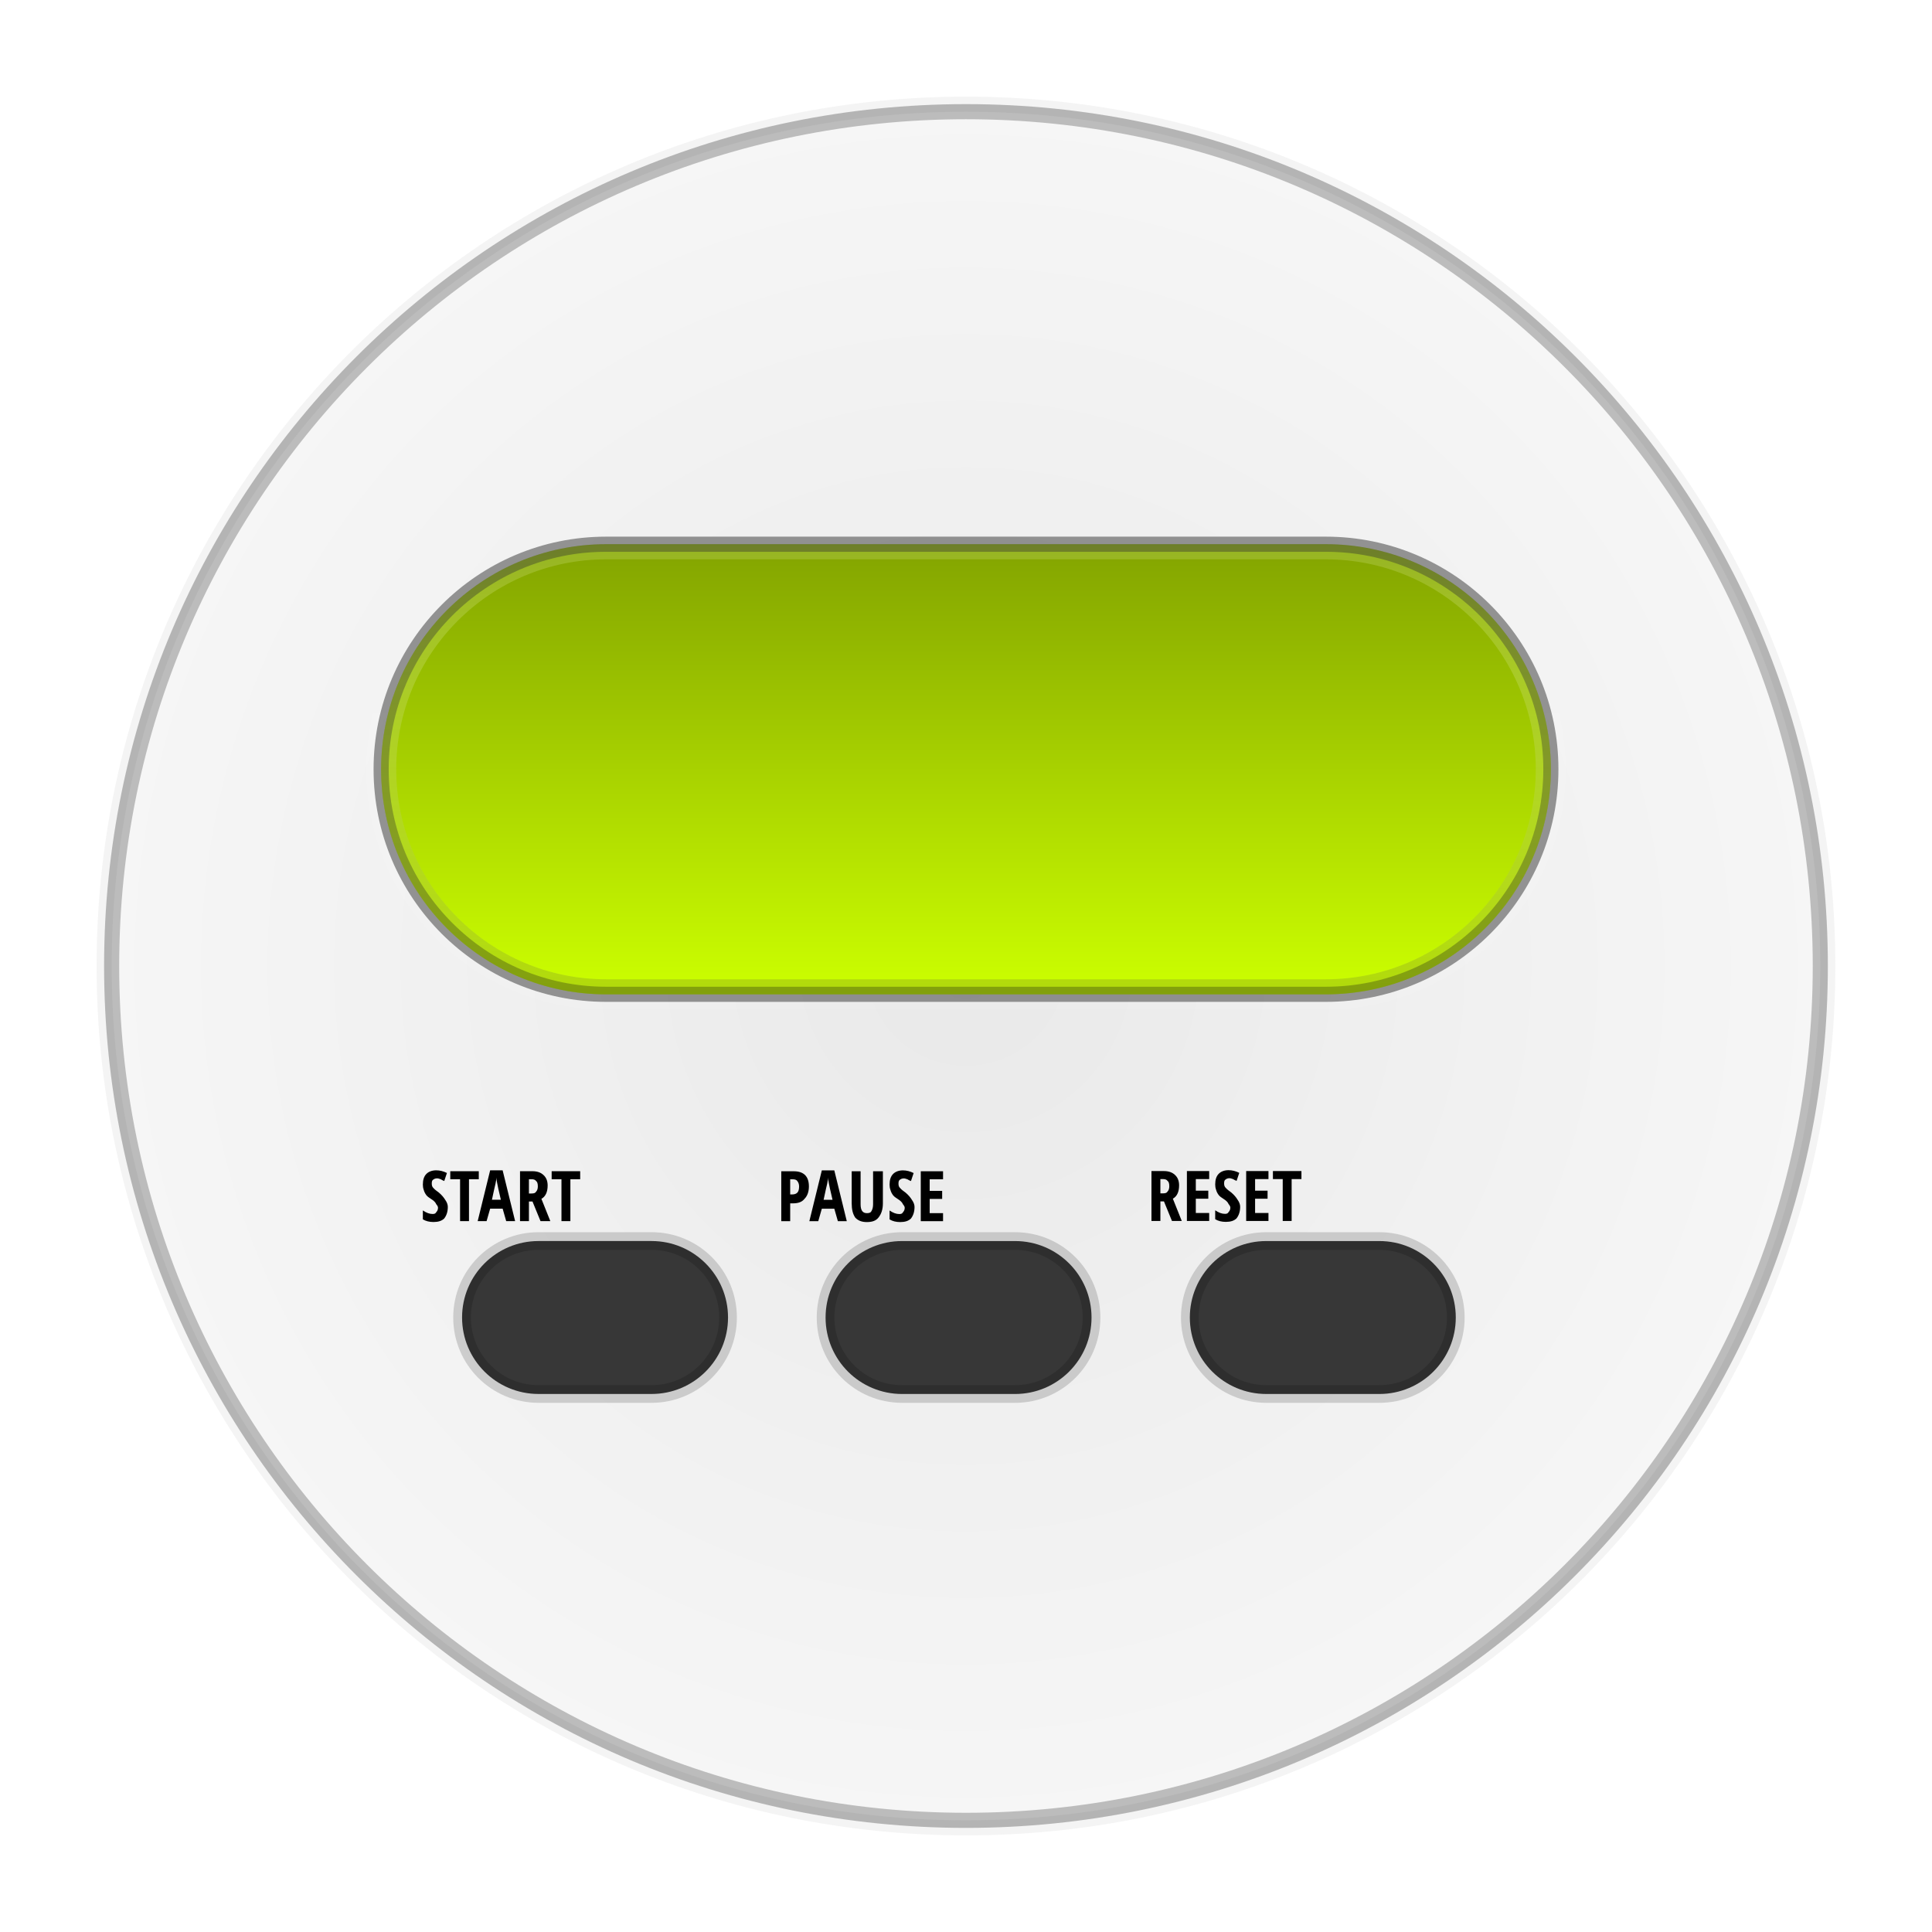
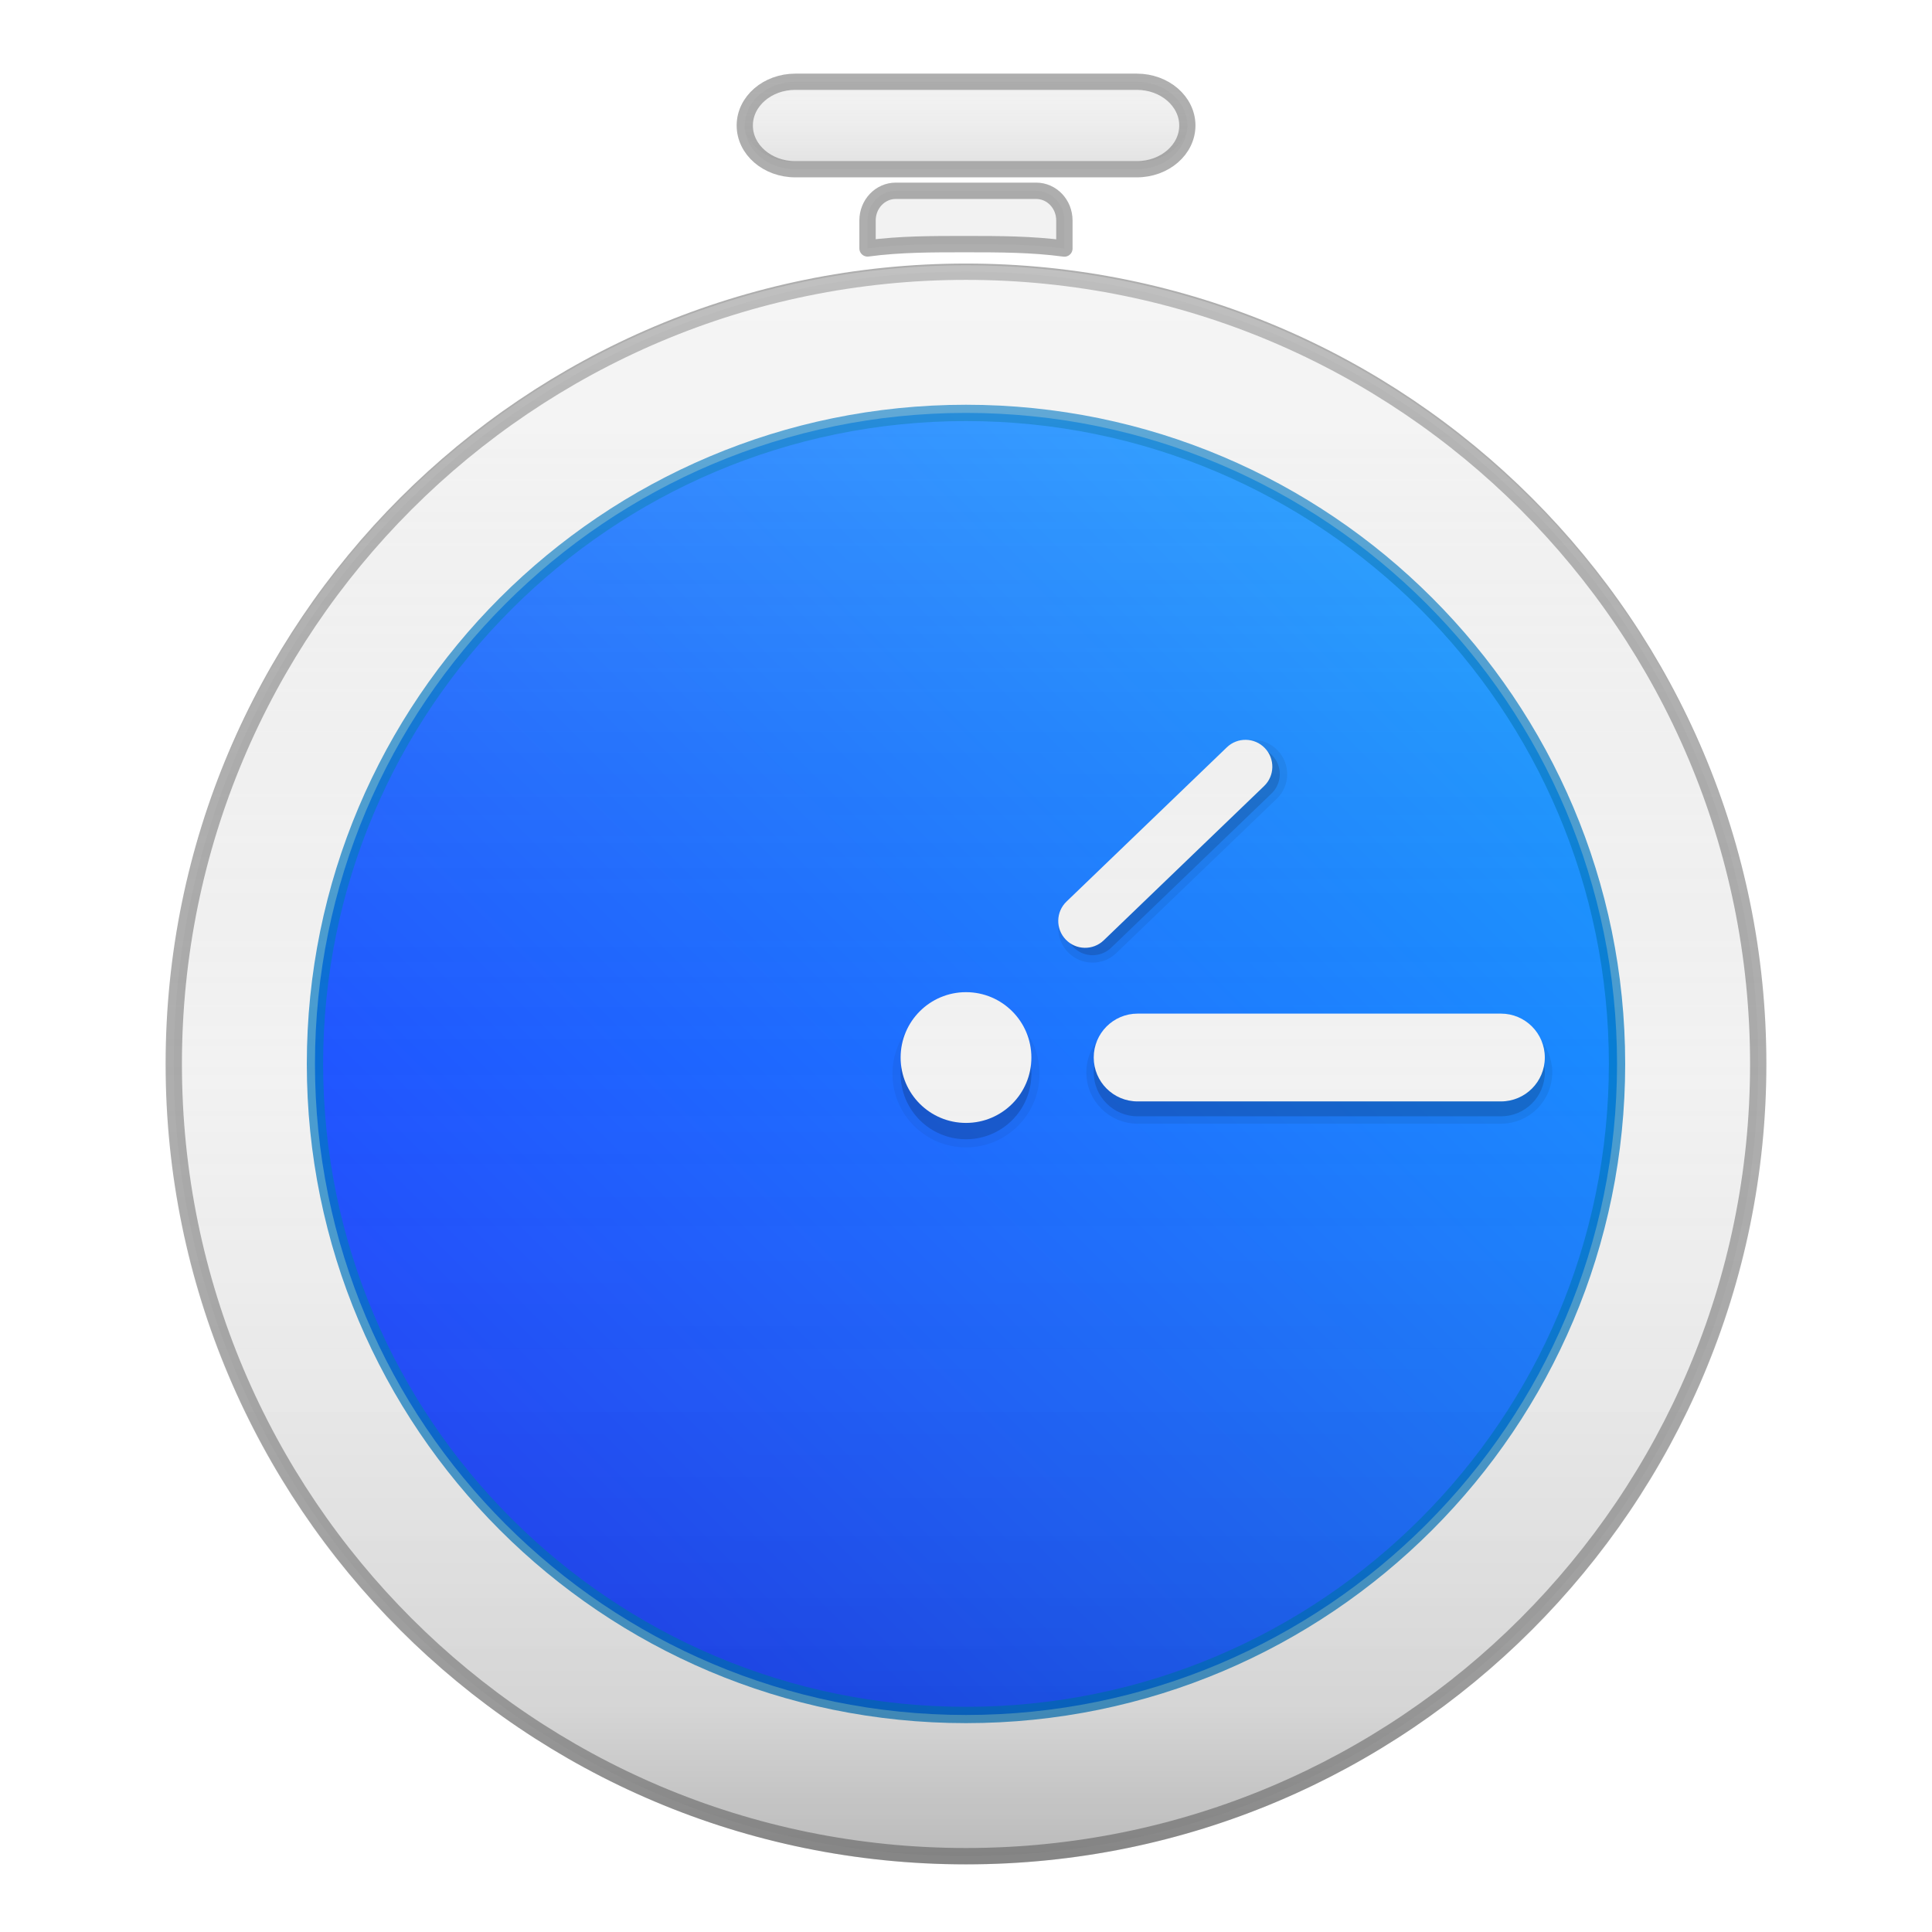
- <svg xmlns="http://www.w3.org/2000/svg" xmlns:xlink="http://www.w3.org/1999/xlink" width="128" height="128" viewBox="0 0 33.867 33.867" version="1.1" id="svg8">
-   <defs id="defs2">
-     <linearGradient id="linearGradient945">
-       <stop style="stop-color:#ffffff;stop-opacity:0.439" offset="0" id="stop941" />
-       <stop style="stop-color:#ffffff;stop-opacity:0.157" offset="1" id="stop943" />
+ <svg xmlns="http://www.w3.org/2000/svg" xmlns:ns1="http://www.openswatchbook.org/uri/2009/osb" xmlns:xlink="http://www.w3.org/1999/xlink" width="64" height="64" viewBox="0 0 16.933 16.933" version="1.1" id="svg1230">
+   <defs id="defs1224">
+     <linearGradient ns1:paint="gradient" id="linearGradient2429">
+       <stop id="stop2425" offset="0" style="stop-color:#000000;stop-opacity:0.235" />
+       <stop style="stop-color:#000000;stop-opacity:0.118" offset="0.1" id="stop2431" />
+       <stop id="stop2435" offset="0.505" style="stop-color:#9a9a9a;stop-opacity:0" />
+       <stop id="stop2433" offset="0.9" style="stop-color:#ffffff;stop-opacity:0.118" />
+       <stop id="stop2427" offset="1" style="stop-color:#ffffff;stop-opacity:0.235" />
    </linearGradient>
-     <linearGradient id="linearGradient939">
-       <stop id="stop935" offset="0" style="stop-color:#87a900;stop-opacity:0.439" />
-       <stop id="stop937" offset="1" style="stop-color:#f1ffb9;stop-opacity:0.157" />
+     <linearGradient id="linearGradient1417">
+       <stop style="stop-color:#233bff;stop-opacity:1" offset="0" id="stop1413" />
+       <stop style="stop-color:#17a5ff;stop-opacity:1" offset="1" id="stop1415" />
    </linearGradient>
-     <linearGradient id="linearGradient915">
-       <stop style="stop-color:#ccff00;stop-opacity:1;" offset="0" id="stop911" />
-       <stop style="stop-color:#83a400;stop-opacity:1" offset="1" id="stop913" />
+     <linearGradient id="linearGradient921" ns1:paint="gradient">
+       <stop style="stop-color:#000000;stop-opacity:0.235" offset="0" id="stop917" />
+       <stop style="stop-color:#f2f2f2;stop-opacity:0;" offset="1" id="stop919" />
    </linearGradient>
-     <linearGradient id="linearGradient855">
-       <stop style="stop-color:#e9e9e9;stop-opacity:1" offset="0" id="stop851" />
-       <stop style="stop-color:#fbfbfb;stop-opacity:1" offset="1" id="stop853" />
-     </linearGradient>
-     <linearGradient xlink:href="#linearGradient915" id="linearGradient917" x1="6.681" y1="279.335" x2="6.681" y2="271.444" gradientUnits="userSpaceOnUse" />
-     <linearGradient xlink:href="#linearGradient939" id="linearGradient933" x1="6.681" y1="279.335" x2="6.681" y2="271.444" gradientUnits="userSpaceOnUse" />
-     <linearGradient xlink:href="#linearGradient945" id="linearGradient947" x1="6.416" y1="279.594" x2="6.416" y2="271.326" gradientUnits="userSpaceOnUse" />
-     <radialGradient xlink:href="#linearGradient855" id="radialGradient953" cx="16.933" cy="280.067" fx="16.933" fy="280.067" r="15.107" gradientUnits="userSpaceOnUse" gradientTransform="matrix(1.389209,0,0,1.389209,-6.590609,-109.0045)" />
+     <linearGradient xlink:href="#linearGradient921" id="linearGradient939" x1="4.233" y1="60.591" x2="4.233" y2="59.738" gradientUnits="userSpaceOnUse" />
+     <linearGradient xlink:href="#linearGradient2429" id="linearGradient977" gradientUnits="userSpaceOnUse" x1="16.933" y1="67.018" x2="16.933" y2="38.147" gradientTransform="matrix(0.9708788,0,0,0.9708788,0.4931196,-32.38578)" />
+     <linearGradient xlink:href="#linearGradient1417" id="linearGradient1419" x1="4.164" y1="65.352" x2="29.703" y2="39.813" gradientUnits="userSpaceOnUse" gradientTransform="matrix(0.9029413,0,0,0.9029413,1.643526,5.037695)" />
+     <linearGradient xlink:href="#linearGradient921" id="linearGradient1505" gradientUnits="userSpaceOnUse" x1="4.233" y1="60.591" x2="4.233" y2="59.738" />
+     <linearGradient xlink:href="#linearGradient921" id="linearGradient1507" gradientUnits="userSpaceOnUse" x1="4.233" y1="60.591" x2="4.233" y2="59.738" />
+     <linearGradient xlink:href="#linearGradient921" id="linearGradient1509" gradientUnits="userSpaceOnUse" x1="4.233" y1="60.591" x2="4.233" y2="59.738" />
  </defs>
-   <g id="layer1" transform="translate(0,-263.1333)">
-     <circle style="opacity:1;fill:url(#radialGradient953);fill-opacity:1;fill-rule:evenodd;stroke:none;stroke-width:2.858;stroke-linecap:butt;stroke-linejoin:bevel;stroke-miterlimit:4;stroke-dasharray:none;stroke-dashoffset:188.976;stroke-opacity:0.275;paint-order:normal" id="path815" cx="16.933" cy="280.067" r="15.107" />
-     <circle r="15.107" cy="280.067" cx="16.933" id="circle901" style="opacity:1;fill:none;fill-opacity:1;fill-rule:evenodd;stroke:#bebebe;stroke-width:0.265;stroke-linecap:butt;stroke-linejoin:bevel;stroke-miterlimit:4;stroke-dasharray:none;stroke-dashoffset:188.976;stroke-opacity:0.157;paint-order:normal" />
-     <ellipse cy="280.067" cx="16.933" id="circle903" style="opacity:1;fill:none;fill-opacity:1;fill-rule:evenodd;stroke:#000000;stroke-width:0.265;stroke-linecap:butt;stroke-linejoin:bevel;stroke-miterlimit:4;stroke-dasharray:none;stroke-dashoffset:188.976;stroke-opacity:0.235;paint-order:normal" rx="14.976" ry="14.976" />
-     <g id="g4909" transform="translate(0,0.5406155)">
-       <g transform="translate(0,0.6883139)" id="g1006">
-         <rect style="opacity:1;fill:url(#linearGradient917);fill-opacity:1;fill-rule:evenodd;stroke:none;stroke-width:3.794;stroke-linecap:butt;stroke-linejoin:bevel;stroke-miterlimit:4;stroke-dasharray:none;stroke-dashoffset:188.976;stroke-opacity:0.275;paint-order:normal" id="rect817" width="20.505" height="7.89" x="6.681" y="271.444" ry="3.945" />
-         <text id="text951" y="277.662" x="16.997" style="font-style:normal;font-weight:normal;font-size:282.222px;line-height:1.25;font-family:sans-serif;text-align:center;letter-spacing:0px;word-spacing:0px;text-anchor:middle;fill:#000000;fill-opacity:0.157;stroke:none;stroke-width:0.265" xml:space="preserve">
-           <tspan style="font-size:6.35px;fill:#000000;fill-opacity:0.157;stroke-width:0.265" y="277.662" x="16.997" id="tspan949">25:00</tspan>
-         </text>
-         <text xml:space="preserve" style="font-style:normal;font-weight:normal;font-size:282.222px;line-height:1.25;font-family:sans-serif;text-align:center;letter-spacing:0px;word-spacing:0px;text-anchor:middle;fill:#1e1e1e;fill-opacity:0.784;stroke:none;stroke-width:0.265" x="16.899" y="277.575" id="text833">
-           <tspan id="tspan831" x="16.899" y="277.575" style="font-size:6.35px;fill:#1e1e1e;fill-opacity:0.784;stroke-width:0.265">25:00</tspan>
-         </text>
-         <rect ry="3.945" y="271.444" x="6.681" height="7.89" width="20.505" id="rect905" style="opacity:1;fill:none;fill-opacity:1;fill-rule:evenodd;stroke:url(#linearGradient947);stroke-width:0.529;stroke-linecap:butt;stroke-linejoin:bevel;stroke-miterlimit:4;stroke-dasharray:none;stroke-dashoffset:188.976;stroke-opacity:0.157;paint-order:normal" />
-         <rect ry="3.945" y="271.444" x="6.681" height="7.89" width="20.505" id="rect907" style="opacity:1;fill:none;fill-opacity:1;fill-rule:evenodd;stroke:#171717;stroke-width:0.265;stroke-linecap:butt;stroke-linejoin:bevel;stroke-miterlimit:4;stroke-dasharray:none;stroke-dashoffset:188.976;stroke-opacity:0.439;paint-order:normal" />
-         <rect ry="3.813" y="271.577" x="6.813" height="7.626" width="20.241" id="rect909" style="opacity:1;fill:none;fill-opacity:1;fill-rule:evenodd;stroke:url(#linearGradient933);stroke-width:0.265;stroke-linecap:butt;stroke-linejoin:bevel;stroke-miterlimit:4;stroke-dasharray:none;stroke-dashoffset:188.976;stroke-opacity:0.985;paint-order:normal" />
+   <g id="layer2" transform="translate(0,-50.8)" style="display:inline">
+     <g id="g2464" transform="matrix(0.4999986,0,0,0.4999986,2.364638e-5,33.86651)">
+       <circle r="13.887" cy="52.517" cx="16.933" id="path1082" style="opacity:1;fill:#f2f2f2;fill-opacity:1;fill-rule:nonzero;stroke:#8b8b8b;stroke-width:0.286;stroke-linecap:round;stroke-linejoin:round;stroke-miterlimit:4;stroke-dasharray:none;stroke-dashoffset:188.976;stroke-opacity:0.698;paint-order:normal" />
+       <g transform="matrix(3.951963,0,0,3.951963,0.2033589,-200.9125)" style="fill:#f2f2f2;fill-opacity:1;stroke:#8b8b8b;stroke-width:0.072;stroke-miterlimit:4;stroke-dasharray:none;stroke-opacity:0.698" id="g879">
+         <path cx="4.233" cy="63.814" r="3.307" id="path873" style="opacity:1;fill:#f2f2f2;fill-opacity:1;fill-rule:nonzero;stroke:#8b8b8b;stroke-width:0.072;stroke-linecap:round;stroke-linejoin:round;stroke-miterlimit:4;stroke-dasharray:none;stroke-dashoffset:188.976;stroke-opacity:0.698;paint-order:normal" d="" />
+         <rect rx="0.224" ry="0.194" y="59.771" x="3.252" height="0.388" width="1.963" id="rect875" style="opacity:1;fill:#f2f2f2;fill-opacity:1;fill-rule:nonzero;stroke:#8b8b8b;stroke-width:0.072;stroke-linecap:round;stroke-linejoin:round;stroke-miterlimit:4;stroke-dasharray:none;stroke-dashoffset:188.976;stroke-opacity:0.698;paint-order:normal" />
+         <path transform="matrix(0.2645833,0,0,0.2645833,0,59.26667)" id="path877" d="m 14.822,3.734 c -0.261,0 -0.473,0.222 -0.473,0.498 v 0.468 c 0.544,-0.073 1.082,-0.072 1.646,-0.072 0.566,0 1.108,6.066e-4 1.654,0.074 v -0.47 c 0,-0.276 -0.211,-0.498 -0.473,-0.498 z" style="opacity:1;fill:#f2f2f2;fill-opacity:1;fill-rule:nonzero;stroke:#8b8b8b;stroke-width:0.274;stroke-linecap:round;stroke-linejoin:round;stroke-miterlimit:4;stroke-dasharray:none;stroke-dashoffset:188.976;stroke-opacity:0.698;paint-order:normal" />
      </g>
-       <g transform="translate(0,-2.116667)" id="g4885">
-         <g id="g4871" transform="translate(0,-1.813653)">
-           <rect transform="scale(-1)" style="opacity:1;fill:#373737;fill-opacity:1;fill-rule:evenodd;stroke:#000000;stroke-width:0.31;stroke-linecap:butt;stroke-linejoin:bevel;stroke-miterlimit:4;stroke-dasharray:none;stroke-dashoffset:188.976;stroke-opacity:0.157;paint-order:normal" id="rect963" width="4.662" height="2.681" x="-19.134" y="-290.959" ry="1.34" />
-           <text id="text981" y="287.927" x="16.79" style="font-style:normal;font-variant:normal;font-weight:normal;font-stretch:normal;font-size:1.241px;line-height:1.25;font-family:'Open Sans Condensed';-inkscape-font-specification:'Open Sans Condensed, ';text-align:center;letter-spacing:0px;word-spacing:0px;text-anchor:middle;fill:#000000;fill-opacity:1;stroke:none;stroke-width:0.31" xml:space="preserve">
-             <tspan style="stroke-width:0.31" y="287.927" x="16.79" id="tspan979">PAUSE</tspan>
-           </text>
-         </g>
-         <g id="g4855" transform="rotate(-30,18.43197,290.317)">
-           <rect style="opacity:1;fill:#373737;fill-opacity:1;fill-rule:evenodd;stroke:#000000;stroke-width:0.31;stroke-linecap:butt;stroke-linejoin:bevel;stroke-miterlimit:4;stroke-dasharray:none;stroke-dashoffset:188.976;stroke-opacity:0.157;paint-order:normal" id="rect4846" width="4.662" height="2.681" x="-155.451" y="-241.034" ry="1.34" transform="rotate(-150)" />
-           <text transform="rotate(30)" xml:space="preserve" style="font-style:normal;font-variant:normal;font-weight:normal;font-stretch:normal;font-size:1.241px;line-height:1.25;font-family:'Open Sans Condensed';-inkscape-font-specification:'Open Sans Condensed, ';text-align:center;letter-spacing:0px;word-spacing:0px;text-anchor:middle;fill:#000000;fill-opacity:1;stroke:none;stroke-width:0.31" x="153.154" y="238.002" id="text4850">
-             <tspan id="tspan4848" x="153.154" y="238.002" style="stroke-width:0.31">START</tspan>
-           </text>
-         </g>
-         <g id="g4866" transform="translate(5.665168,4.335273)">
-           <rect style="opacity:1;fill:#373737;fill-opacity:1;fill-rule:evenodd;stroke:#000000;stroke-width:0.31;stroke-linecap:butt;stroke-linejoin:bevel;stroke-miterlimit:4;stroke-dasharray:none;stroke-dashoffset:188.976;stroke-opacity:0.157;paint-order:normal" id="rect4857" width="4.662" height="2.681" x="-19.854" y="-284.81" ry="1.34" transform="scale(-1)" />
-           <text xml:space="preserve" style="font-style:normal;font-variant:normal;font-weight:normal;font-stretch:normal;font-size:1.241px;line-height:1.25;font-family:'Open Sans Condensed';-inkscape-font-specification:'Open Sans Condensed, ';text-align:center;letter-spacing:0px;word-spacing:0px;text-anchor:middle;fill:#000000;fill-opacity:1;stroke:none;stroke-width:0.31" x="17.492" y="281.778" id="text4861">
-             <tspan id="tspan4859" x="17.492" y="281.778" style="stroke-width:0.31">RESET</tspan>
-           </text>
-         </g>
+       <circle style="opacity:1;fill:url(#linearGradient1419);fill-opacity:1;fill-rule:nonzero;stroke:#0077c2;stroke-width:0.286;stroke-linecap:round;stroke-linejoin:round;stroke-miterlimit:4;stroke-dasharray:none;stroke-dashoffset:188.976;stroke-opacity:0.698;paint-order:normal" id="circle881" cx="16.933" cy="52.517" r="11.412" />
+       <g transform="translate(-4.4323731e-7,-0.1262367)" id="g2446">
+         <rect ry="0.769" rx="0.769" y="52.022" x="19.172" height="1.539" width="7.907" id="rect1548" style="opacity:0.15;fill:#000000;fill-opacity:1;fill-rule:nonzero;stroke:none;stroke-width:0.206;stroke-linecap:round;stroke-linejoin:round;stroke-miterlimit:4;stroke-dasharray:none;stroke-dashoffset:188.976;stroke-opacity:0.698;paint-order:stroke markers fill" />
+         <rect transform="rotate(-43.88951)" style="opacity:0.15;fill:#000000;fill-opacity:1;fill-rule:nonzero;stroke:none;stroke-width:0.126;stroke-linecap:round;stroke-linejoin:round;stroke-miterlimit:4;stroke-dasharray:none;stroke-dashoffset:188.976;stroke-opacity:0.698;paint-order:stroke markers fill" id="rect1550" width="4.842" height="0.942" x="-21.517" y="49.032" rx="0.471" ry="0.471" />
+         <rect style="opacity:0.07;fill:#000000;fill-opacity:1;fill-rule:nonzero;stroke:#000000;stroke-width:0.26;stroke-linecap:round;stroke-linejoin:round;stroke-miterlimit:4;stroke-dasharray:none;stroke-dashoffset:188.976;stroke-opacity:1;paint-order:stroke markers fill" id="rect1554" width="7.907" height="1.539" x="19.172" y="52.022" rx="0.769" ry="0.769" />
+         <rect style="opacity:1;fill:#f2f2f2;fill-opacity:1;fill-rule:nonzero;stroke:none;stroke-width:0.206;stroke-linecap:round;stroke-linejoin:round;stroke-miterlimit:4;stroke-dasharray:none;stroke-dashoffset:188.976;stroke-opacity:0.698;paint-order:stroke markers fill" id="rect975" width="7.907" height="1.539" x="19.172" y="51.761" rx="0.769" ry="0.769" />
+         <rect ry="0.471" rx="0.471" y="49.032" x="-21.517" height="0.942" width="4.842" id="rect1556" style="opacity:0.07;fill:#000000;fill-opacity:1;fill-rule:nonzero;stroke:#000000;stroke-width:0.26;stroke-linecap:round;stroke-linejoin:round;stroke-miterlimit:4;stroke-dasharray:none;stroke-dashoffset:188.976;stroke-opacity:1;paint-order:stroke markers fill" transform="rotate(-43.88951)" />
+         <rect ry="0.471" rx="0.471" y="48.848" x="-21.521" height="0.942" width="4.842" id="rect983" style="opacity:1;fill:#f2f2f2;fill-opacity:1;fill-rule:nonzero;stroke:none;stroke-width:0.126;stroke-linecap:round;stroke-linejoin:round;stroke-miterlimit:4;stroke-dasharray:none;stroke-dashoffset:188.976;stroke-opacity:0.698;paint-order:stroke markers fill" transform="rotate(-43.88951)" />
+         <circle r="1.146" cy="52.817" cx="16.933" id="circle1604" style="opacity:0.15;fill:#000000;fill-opacity:1;fill-rule:nonzero;stroke:none;stroke-width:0.295;stroke-linecap:round;stroke-linejoin:round;stroke-miterlimit:4;stroke-dasharray:none;stroke-dashoffset:188.976;stroke-opacity:0.698;paint-order:normal" />
+         <circle style="opacity:0.07;fill:#000000;fill-opacity:1;fill-rule:nonzero;stroke:#000000;stroke-width:0.286;stroke-linecap:round;stroke-linejoin:round;stroke-miterlimit:4;stroke-dasharray:none;stroke-dashoffset:188.976;stroke-opacity:0.698;paint-order:normal" id="circle1606" cx="16.933" cy="52.817" r="1.146" />
+         <circle style="opacity:1;fill:#f2f2f2;fill-opacity:1;fill-rule:nonzero;stroke:none;stroke-width:0.295;stroke-linecap:round;stroke-linejoin:round;stroke-miterlimit:4;stroke-dasharray:none;stroke-dashoffset:188.976;stroke-opacity:0.698;paint-order:normal" id="path948" cx="16.933" cy="52.531" r="1.146" />
+       </g>
+     </g>
+   </g>
+   <g id="layer1" style="display:inline" transform="translate(0,-16.93333)">
+     <g id="g870" transform="matrix(0.500001,0,0,0.500001,-1.7501618e-5,16.93325)">
+       <circle r="14.015" style="display:inline;opacity:1;fill:url(#linearGradient977);fill-opacity:1;fill-rule:nonzero;stroke:none;stroke-width:0.257;stroke-linecap:round;stroke-linejoin:round;stroke-miterlimit:4;stroke-dasharray:none;stroke-dashoffset:188.976;stroke-opacity:0.698;paint-order:normal" id="circle915" cx="16.933" cy="18.666" />
+       <g id="g931" style="display:inline;fill:url(#linearGradient939);fill-opacity:1;stroke:none;stroke-width:0.066;stroke-miterlimit:4;stroke-dasharray:none;stroke-opacity:0.698" transform="matrix(3.98836,0,0,3.98836,0.04927583,-237.0977)">
+         <path d="" style="opacity:1;fill:url(#linearGradient1505);fill-opacity:1;fill-rule:nonzero;stroke:none;stroke-width:0.066;stroke-linecap:round;stroke-linejoin:round;stroke-miterlimit:4;stroke-dasharray:none;stroke-dashoffset:188.976;stroke-opacity:0.698;paint-order:normal" id="path925" r="3.307" cy="63.814" cx="4.233" />
+         <rect style="opacity:1;fill:url(#linearGradient1507);fill-opacity:1;fill-rule:nonzero;stroke:none;stroke-width:0.066;stroke-linecap:round;stroke-linejoin:round;stroke-miterlimit:4;stroke-dasharray:none;stroke-dashoffset:188.976;stroke-opacity:0.698;paint-order:normal" id="rect927" width="1.963" height="0.388" x="3.252" y="59.771" ry="0.194" rx="0.224" />
+         <path style="opacity:1;fill:url(#linearGradient1509);fill-opacity:1;fill-rule:nonzero;stroke:none;stroke-width:0.25;stroke-linecap:round;stroke-linejoin:round;stroke-miterlimit:4;stroke-dasharray:none;stroke-dashoffset:188.976;stroke-opacity:0.698;paint-order:normal" d="m 14.822,3.734 c -0.261,0 -0.473,0.222 -0.473,0.498 v 0.646 c 0.544,-0.073 1.082,-0.105 1.646,-0.105 0.566,0 1.108,0.034 1.654,0.107 V 4.232 c 0,-0.276 -0.211,-0.498 -0.473,-0.498 z" id="path929" transform="matrix(0.2645833,0,0,0.2645833,0,59.26667)" />
      </g>
    </g>
  </g>
</svg>
